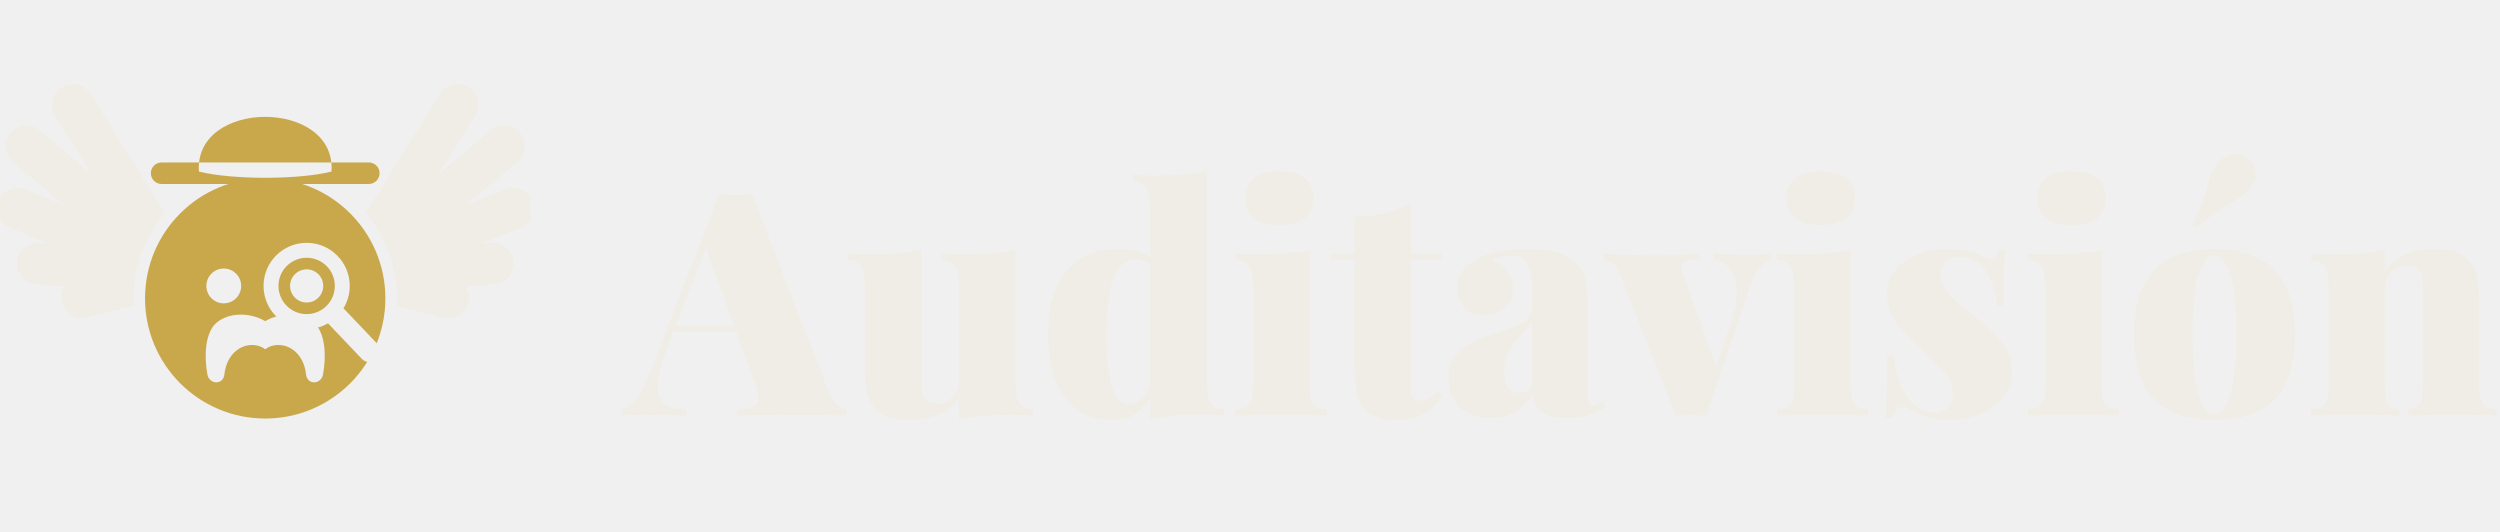
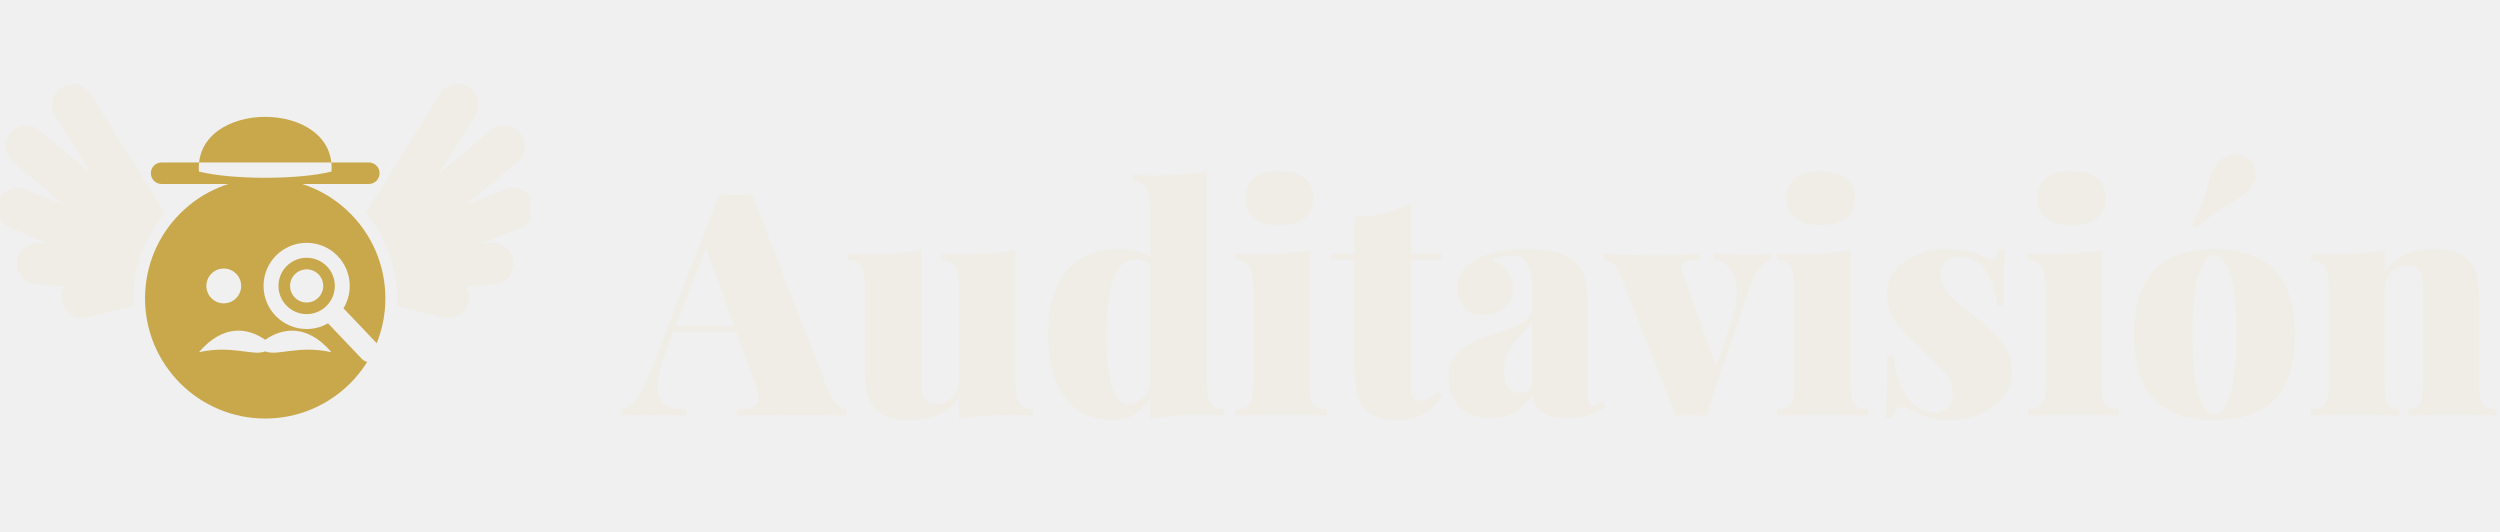
<svg xmlns="http://www.w3.org/2000/svg" viewBox="0 -9.9 319.75 68.03">
  <g transform="translate(0 -9.9) scale(1.06)">
    <defs>
      <mask id="mc1" maskUnits="userSpaceOnUse" x="0" y="0" width="64" height="64">
        <rect width="64" height="64" fill="#ffffff" />
-         <path fill="#000000" d="M24.9 34.5A2.1 2.1 0 1 0 29.1 34.5A2.1 2.1 0 1 0 24.9 34.5ZM35 34.5A2 2 0 1 0 39 34.5A2 2 0 1 0 35 34.5ZM39.66 39.1L43.66 43.3A1.3 1.3 0 0 0 45.54 41.5L41.54 37.3A1.3 1.3 0 0 0 39.66 39.1ZM32 38.75C34.04 37.56 36.76 37.73 38.12 39.18C39.23 40.45 39.39 42.92 38.97 45.21C38.72 46.4 37.1 46.48 36.93 45.21C36.76 43.51 35.83 42.15 34.38 41.73C33.36 41.47 32.51 41.73 32 42.15C31.49 41.73 30.64 41.47 29.62 41.73C28.18 42.15 27.24 43.51 27.07 45.21C26.9 46.48 25.29 46.4 25.03 45.21C24.61 42.92 24.77 40.45 25.88 39.18C27.24 37.73 29.96 37.56 32 38.75Z" />
+         <path fill="#000000" d="M24.9 34.5A2.1 2.1 0 1 0 29.1 34.5A2.1 2.1 0 1 0 24.9 34.5ZM35 34.5A2 2 0 1 0 39 34.5A2 2 0 1 0 35 34.5ZM39.66 39.1L43.66 43.3A1.3 1.3 0 0 0 45.54 41.5L41.54 37.3A1.3 1.3 0 0 0 39.66 39.1ZM24 42.5C27 39 30 39.6 32 41C34 39.6 37 39 40 42.5C36 41.6 33.5 43 32 42.4C30.5 43 28 41.6 24 42.5Z" />
        <path fill="#000000" fill-rule="evenodd" d="M31.8 34.5A5.2 5.2 0 1 0 42.2 34.5A5.2 5.2 0 1 0 31.8 34.5ZM33.6 34.5A3.4 3.4 0 1 0 40.4 34.5A3.4 3.4 0 1 0 33.6 34.5Z" />
      </mask>
      <mask id="wc1" maskUnits="userSpaceOnUse" x="0" y="0" width="64" height="64">
        <rect width="64" height="64" fill="#ffffff" />
        <path fill="#000000" d="M16.1 36A15.9 15.9 0 1 0 47.9 36A15.9 15.9 0 1 0 16.1 36Z" />
      </mask>
    </defs>
    <path fill="#f0ede6" mask="url(#wc1)" d="M23.62 31.68L10.9 11.32A2.5 2.5 0 0 0 6.66 13.97L19.38 34.32A2.5 2.5 0 0 0 23.62 31.68ZM23.11 31.08L4.72 15.66A2.5 2.5 0 0 0 1.51 19.49L19.89 34.92A2.5 2.5 0 0 0 23.11 31.08ZM22.44 30.68L2.97 22.82A2.5 2.5 0 0 0 1.09 27.45L20.56 35.32A2.5 2.5 0 0 0 22.44 30.68ZM21.67 30.51L4.72 29.32A2.5 2.5 0 0 0 4.37 34.31L21.33 35.49A2.5 2.5 0 0 0 21.67 30.51ZM20.9 30.57L9.25 33.48A2.5 2.5 0 0 0 10.46 38.33L22.1 35.43A2.5 2.5 0 0 0 20.9 30.57ZM44.62 34.32L57.34 13.97A2.5 2.5 0 0 0 53.1 11.32L40.38 31.68A2.5 2.5 0 0 0 44.62 34.32ZM44.11 34.92L62.49 19.49A2.5 2.5 0 0 0 59.28 15.66L40.89 31.08A2.5 2.5 0 0 0 44.11 34.92ZM43.44 35.32L62.91 27.45A2.5 2.5 0 0 0 61.03 22.82L41.56 30.68A2.5 2.5 0 0 0 43.44 35.32ZM42.67 35.49L59.63 34.31A2.5 2.5 0 0 0 59.28 29.32L42.33 30.51A2.5 2.5 0 0 0 42.67 35.49ZM41.9 35.43L53.54 38.33A2.5 2.5 0 0 0 54.75 33.48L43.1 30.57A2.5 2.5 0 0 0 41.9 35.43Z" />
    <path fill="#c9a84c" mask="url(#mc1)" d="M17.5 36A14.5 14.5 0 1 0 46.5 36A14.5 14.5 0 1 0 17.5 36Z" />
    <path fill="#c9a84c" d="M24 20.7C23.4 11.9 40.6 11.9 40 20.7C36 21.7 28 21.7 24 20.7ZM19.5 22.2L44.5 22.2A1.3 1.3 0 0 0 44.5 19.6L19.5 19.6A1.3 1.3 0 0 0 19.5 22.2Z" />
  </g>
  <path fill="#f0ede6" transform="translate(80.27 0)" d="M15.92 14.96 25.6 39.92Q26.16 41.28 26.8 41.86Q27.44 42.44 27.96 42.48V43.28Q26.52 43.2 24.6 43.18Q22.68 43.16 20.68 43.16Q18.64 43.16 16.84 43.18Q15.04 43.2 13.96 43.28V42.48Q16 42.4 16.54 41.78Q17.08 41.16 16.28 39.12L9.88 21.4L10.68 20L5.16 34.36Q4.16 36.96 3.94 38.54Q3.72 40.12 4.12 40.96Q4.52 41.8 5.4 42.12Q6.28 42.44 7.48 42.48V43.28Q6 43.2 4.82 43.18Q3.64 43.16 2.24 43.16Q1.48 43.16 0.62 43.18Q-0.24 43.2 -0.84 43.28V42.48Q0.08 42.32 0.98 41.3Q1.88 40.28 2.84 37.8L11.72 14.96Q12.68 15.04 13.82 15.04Q14.96 15.04 15.92 14.96ZM17.32 31.76V32.56H5.4L5.8 31.76ZM49.6 22.08V38.92Q49.6 40.72 50.1 41.58Q50.6 42.44 51.84 42.44V43.28Q50.6 43.16 49.36 43.16Q47.36 43.16 45.64 43.28Q43.92 43.4 42.4 43.72V40.84Q41.44 42.44 39.82 43.14Q38.2 43.84 36.04 43.84Q34.2 43.84 33.14 43.38Q32.08 42.92 31.52 42.24Q30.92 41.52 30.64 40.32Q30.36 39.12 30.36 37.08V26.88Q30.36 25.08 29.88 24.22Q29.4 23.36 28.12 23.36V22.52Q29.4 22.64 30.6 22.64Q32.6 22.64 34.34 22.5Q36.08 22.36 37.56 22.08V39.24Q37.56 40.08 37.76 40.64Q37.96 41.2 38.4 41.48Q38.84 41.76 39.52 41.76Q40.28 41.76 40.92 41.4Q41.56 41.04 41.98 40.38Q42.4 39.72 42.4 38.88V26.88Q42.4 25.08 41.92 24.22Q41.44 23.36 40.16 23.36V22.52Q41.44 22.64 42.64 22.64Q44.64 22.64 46.38 22.5Q48.12 22.36 49.6 22.08ZM74.04 12V38.88Q74.04 40.68 74.54 41.54Q75.04 42.4 76.28 42.4V43.24Q75.04 43.12 73.8 43.12Q71.8 43.12 70.08 43.24Q68.36 43.36 66.84 43.68V16.8Q66.84 15 66.36 14.14Q65.88 13.28 64.6 13.28V12.44Q65.88 12.56 67.08 12.56Q69.08 12.56 70.82 12.42Q72.56 12.28 74.04 12ZM62.68 21.96Q64.44 21.96 65.64 22.38Q66.84 22.8 67.76 23.72L67.32 24.16Q66.8 23.72 66.16 23.5Q65.52 23.28 64.96 23.28Q63.12 23.28 62.2 25.64Q61.28 28 61.28 32.88Q61.28 36.4 61.64 38.34Q62 40.28 62.62 41.02Q63.24 41.76 63.96 41.76Q65.08 41.76 65.96 40.94Q66.84 40.12 66.84 38.88V40.84Q66.04 42.36 64.88 43.1Q63.72 43.84 61.96 43.84Q59.68 43.84 57.82 42.7Q55.96 41.56 54.88 39.12Q53.8 36.68 53.8 32.76Q53.8 29.12 54.9 26.74Q56 24.36 58 23.16Q60 21.96 62.68 21.96ZM83.36 12Q85.44 12 86.58 12.86Q87.72 13.72 87.72 15.44Q87.72 17.16 86.58 18.02Q85.44 18.88 83.36 18.88Q81.28 18.88 80.14 18.02Q79 17.16 79 15.44Q79 13.72 80.14 12.86Q81.28 12 83.36 12ZM87.2 22.08V39.56Q87.2 41.24 87.7 41.84Q88.2 42.44 89.44 42.44V43.28Q88.64 43.24 87.04 43.18Q85.44 43.12 83.76 43.12Q82.08 43.12 80.36 43.18Q78.64 43.24 77.76 43.28V42.44Q79 42.44 79.5 41.84Q80 41.24 80 39.56V26.88Q80 25.08 79.52 24.22Q79.04 23.36 77.76 23.36V22.52Q79.04 22.64 80.24 22.64Q82.24 22.64 83.98 22.5Q85.72 22.36 87.2 22.08ZM100.2 16.04V22.52H104.12V23.32H100.2V39.92Q100.2 40.68 100.48 41.02Q100.76 41.36 101.4 41.36Q101.84 41.36 102.44 41.1Q103.04 40.84 103.56 40.2L104.16 40.68Q103.32 42.12 101.94 42.98Q100.56 43.84 98.48 43.84Q97.16 43.84 96.1 43.5Q95.04 43.16 94.36 42.48Q93.48 41.6 93.24 40.3Q93 39 93 36.92V23.32H89.96V22.52H93V17.8Q95.12 17.8 96.86 17.38Q98.6 16.96 100.2 16.04ZM110.36 43.56Q108.48 43.56 107.28 42.84Q106.08 42.12 105.54 40.96Q105 39.8 105 38.52Q105 36.84 105.76 35.78Q106.52 34.72 107.74 34.06Q108.96 33.4 110.32 32.96Q111.68 32.52 112.9 32.1Q114.12 31.68 114.88 31.1Q115.64 30.52 115.64 29.6V26.04Q115.64 25.4 115.42 24.64Q115.2 23.88 114.6 23.32Q114 22.76 112.8 22.76Q112.16 22.76 111.58 22.94Q111 23.12 110.56 23.44Q111.96 23.96 112.6 24.9Q113.24 25.84 113.24 26.96Q113.24 28.56 112.12 29.48Q111 30.4 109.48 30.4Q107.88 30.4 107 29.4Q106.12 28.4 106.12 26.92Q106.12 25.68 106.74 24.82Q107.36 23.96 108.6 23.24Q109.8 22.56 111.48 22.26Q113.16 21.96 115 21.96Q116.96 21.96 118.64 22.34Q120.32 22.72 121.52 23.96Q122.36 24.84 122.6 26.16Q122.84 27.48 122.84 29.56V40.28Q122.84 41.28 122.98 41.64Q123.12 42 123.48 42Q123.8 42 124.1 41.8Q124.4 41.6 124.68 41.4L125.08 42.08Q124.2 42.84 122.9 43.2Q121.6 43.56 120.16 43.56Q118.44 43.56 117.5 43.14Q116.56 42.72 116.18 42.02Q115.8 41.32 115.76 40.52Q114.92 41.84 113.66 42.7Q112.4 43.56 110.36 43.56ZM114.16 40.36Q114.6 40.36 114.94 40.22Q115.28 40.08 115.64 39.68V31.24Q115.36 31.76 114.9 32.26Q114.44 32.76 113.96 33.28Q113.48 33.8 113.06 34.4Q112.64 35 112.38 35.78Q112.12 36.56 112.12 37.6Q112.12 39.12 112.7 39.74Q113.28 40.36 114.16 40.36ZM146.2 22.52V23.36Q145.44 23.64 144.74 24.46Q144.04 25.28 143.36 27.24L137.96 43.28Q137 43.2 136.02 43.2Q135.04 43.2 134.08 43.28L127.12 25.6Q126.52 24.08 125.88 23.72Q125.24 23.36 124.8 23.36V22.52Q126.4 22.64 128.12 22.7Q129.84 22.76 131.92 22.76Q133.16 22.76 134.54 22.68Q135.92 22.6 137.12 22.52V23.36Q136.4 23.36 135.82 23.42Q135.24 23.48 134.98 23.78Q134.72 24.08 134.88 24.88L139.36 37.36L138.84 38.16L141.08 31.48Q142 28.76 141.86 27Q141.72 25.24 140.92 24.34Q140.12 23.44 138.92 23.36V22.52Q139.48 22.56 140.28 22.6Q141.08 22.64 141.86 22.66Q142.64 22.68 143.12 22.68Q143.84 22.68 144.8 22.64Q145.76 22.6 146.2 22.52ZM152.6 12Q154.68 12 155.82 12.86Q156.96 13.72 156.96 15.44Q156.96 17.16 155.82 18.02Q154.68 18.88 152.6 18.88Q150.52 18.88 149.38 18.02Q148.24 17.16 148.24 15.44Q148.24 13.72 149.38 12.86Q150.52 12 152.6 12ZM156.44 22.08V39.56Q156.44 41.24 156.94 41.84Q157.44 42.44 158.68 42.44V43.28Q157.88 43.24 156.28 43.18Q154.68 43.12 153 43.12Q151.32 43.12 149.6 43.18Q147.88 43.24 147 43.28V42.44Q148.24 42.44 148.74 41.84Q149.24 41.24 149.24 39.56V26.88Q149.24 25.08 148.76 24.22Q148.28 23.36 147 23.36V22.52Q148.28 22.64 149.48 22.64Q151.48 22.64 153.22 22.5Q154.96 22.36 156.44 22.08ZM168.6 21.96Q170.36 21.96 171.7 22.34Q173.04 22.72 173.64 23.04Q175.04 23.88 175.36 22H176.16Q176.08 23.16 176.04 24.82Q176 26.48 176 29.2H175.2Q175.04 27.72 174.5 26.28Q173.96 24.84 172.94 23.88Q171.92 22.92 170.28 22.92Q169.28 22.92 168.6 23.52Q167.92 24.12 167.92 25.16Q167.92 26.36 168.64 27.3Q169.36 28.24 170.48 29.1Q171.6 29.96 172.72 30.92Q173.96 31.92 174.92 32.88Q175.88 33.84 176.46 34.98Q177.04 36.12 177.04 37.68Q177.04 39.48 175.94 40.88Q174.84 42.28 173.02 43.06Q171.2 43.84 168.96 43.84Q167.56 43.84 166.52 43.54Q165.48 43.24 164.84 42.84Q164.2 42.52 163.74 42.34Q163.28 42.16 162.84 42.16Q162.44 42.16 162.16 42.58Q161.88 43 161.72 43.56H160.92Q161 42.28 161.04 40.44Q161.08 38.6 161.08 35.56H161.88Q162.12 37.68 162.82 39.32Q163.52 40.96 164.62 41.9Q165.72 42.84 167.16 42.84Q167.8 42.84 168.32 42.6Q168.84 42.36 169.16 41.88Q169.48 41.4 169.48 40.64Q169.48 38.88 168.42 37.68Q167.36 36.48 165.76 35.04Q164.56 33.92 163.5 32.86Q162.44 31.8 161.76 30.54Q161.08 29.28 161.08 27.72Q161.08 25.92 162.14 24.64Q163.2 23.36 164.92 22.66Q166.64 21.96 168.6 21.96ZM184.68 12Q186.76 12 187.9 12.86Q189.04 13.72 189.04 15.44Q189.04 17.16 187.9 18.02Q186.76 18.88 184.68 18.88Q182.6 18.88 181.46 18.02Q180.32 17.16 180.32 15.44Q180.32 13.72 181.46 12.86Q182.6 12 184.68 12ZM188.52 22.08V39.56Q188.52 41.24 189.02 41.84Q189.52 42.44 190.76 42.44V43.28Q189.96 43.24 188.36 43.18Q186.76 43.12 185.08 43.12Q183.4 43.12 181.68 43.18Q179.96 43.24 179.08 43.28V42.44Q180.32 42.44 180.82 41.84Q181.32 41.24 181.32 39.56V26.88Q181.32 25.08 180.84 24.22Q180.36 23.36 179.08 23.36V22.52Q180.36 22.64 181.56 22.64Q183.56 22.64 185.3 22.5Q187.04 22.36 188.52 22.08ZM202.96 21.96Q206.08 21.96 208.38 23.02Q210.68 24.08 211.96 26.48Q213.24 28.88 213.24 32.92Q213.24 36.96 211.96 39.36Q210.68 41.76 208.38 42.8Q206.08 43.84 202.96 43.84Q199.88 43.84 197.56 42.8Q195.24 41.76 193.96 39.36Q192.68 36.96 192.68 32.92Q192.68 28.88 193.96 26.48Q195.24 24.08 197.56 23.02Q199.88 21.96 202.96 21.96ZM202.96 22.76Q201.76 22.76 200.96 25.16Q200.16 27.56 200.16 32.92Q200.16 38.28 200.96 40.66Q201.76 43.04 202.96 43.04Q204.16 43.04 204.96 40.66Q205.76 38.28 205.76 32.92Q205.76 27.56 204.96 25.16Q204.16 22.76 202.96 22.76ZM207.4 10.48Q208.2 11.12 208.22 12.2Q208.24 13.28 207.56 14.12Q206.92 14.92 205.98 15.5Q205.04 16.08 203.72 16.9Q202.4 17.72 200.52 19.32L200.08 18.96Q201.24 16.68 201.68 15.18Q202.12 13.68 202.44 12.64Q202.76 11.6 203.48 10.8Q204.12 10.04 205.3 9.86Q206.48 9.68 207.4 10.48ZM231.12 21.96Q232.96 21.96 234.02 22.42Q235.08 22.88 235.64 23.56Q236.24 24.28 236.52 25.48Q236.8 26.68 236.8 28.72V39.56Q236.8 41.24 237.3 41.84Q237.8 42.44 239.04 42.44V43.28Q238.24 43.24 236.62 43.18Q235 43.12 233.44 43.12Q231.76 43.12 230.16 43.18Q228.56 43.24 227.76 43.28V42.44Q228.8 42.44 229.2 41.84Q229.6 41.24 229.6 39.56V26.56Q229.6 25.72 229.4 25.16Q229.2 24.6 228.78 24.32Q228.36 24.04 227.64 24.04Q226.92 24.04 226.26 24.4Q225.6 24.76 225.18 25.42Q224.76 26.08 224.76 26.92V39.56Q224.76 41.24 225.18 41.84Q225.6 42.44 226.6 42.44V43.28Q225.84 43.24 224.36 43.18Q222.88 43.12 221.32 43.12Q219.64 43.12 217.92 43.18Q216.2 43.24 215.32 43.28V42.44Q216.56 42.44 217.06 41.84Q217.56 41.24 217.56 39.56V26.88Q217.56 25.08 217.08 24.22Q216.6 23.36 215.32 23.36V22.52Q216.6 22.64 217.8 22.64Q219.8 22.64 221.54 22.5Q223.28 22.36 224.76 22.08V24.96Q225.72 23.36 227.34 22.66Q228.96 21.96 231.12 21.96Z" />
</svg>
